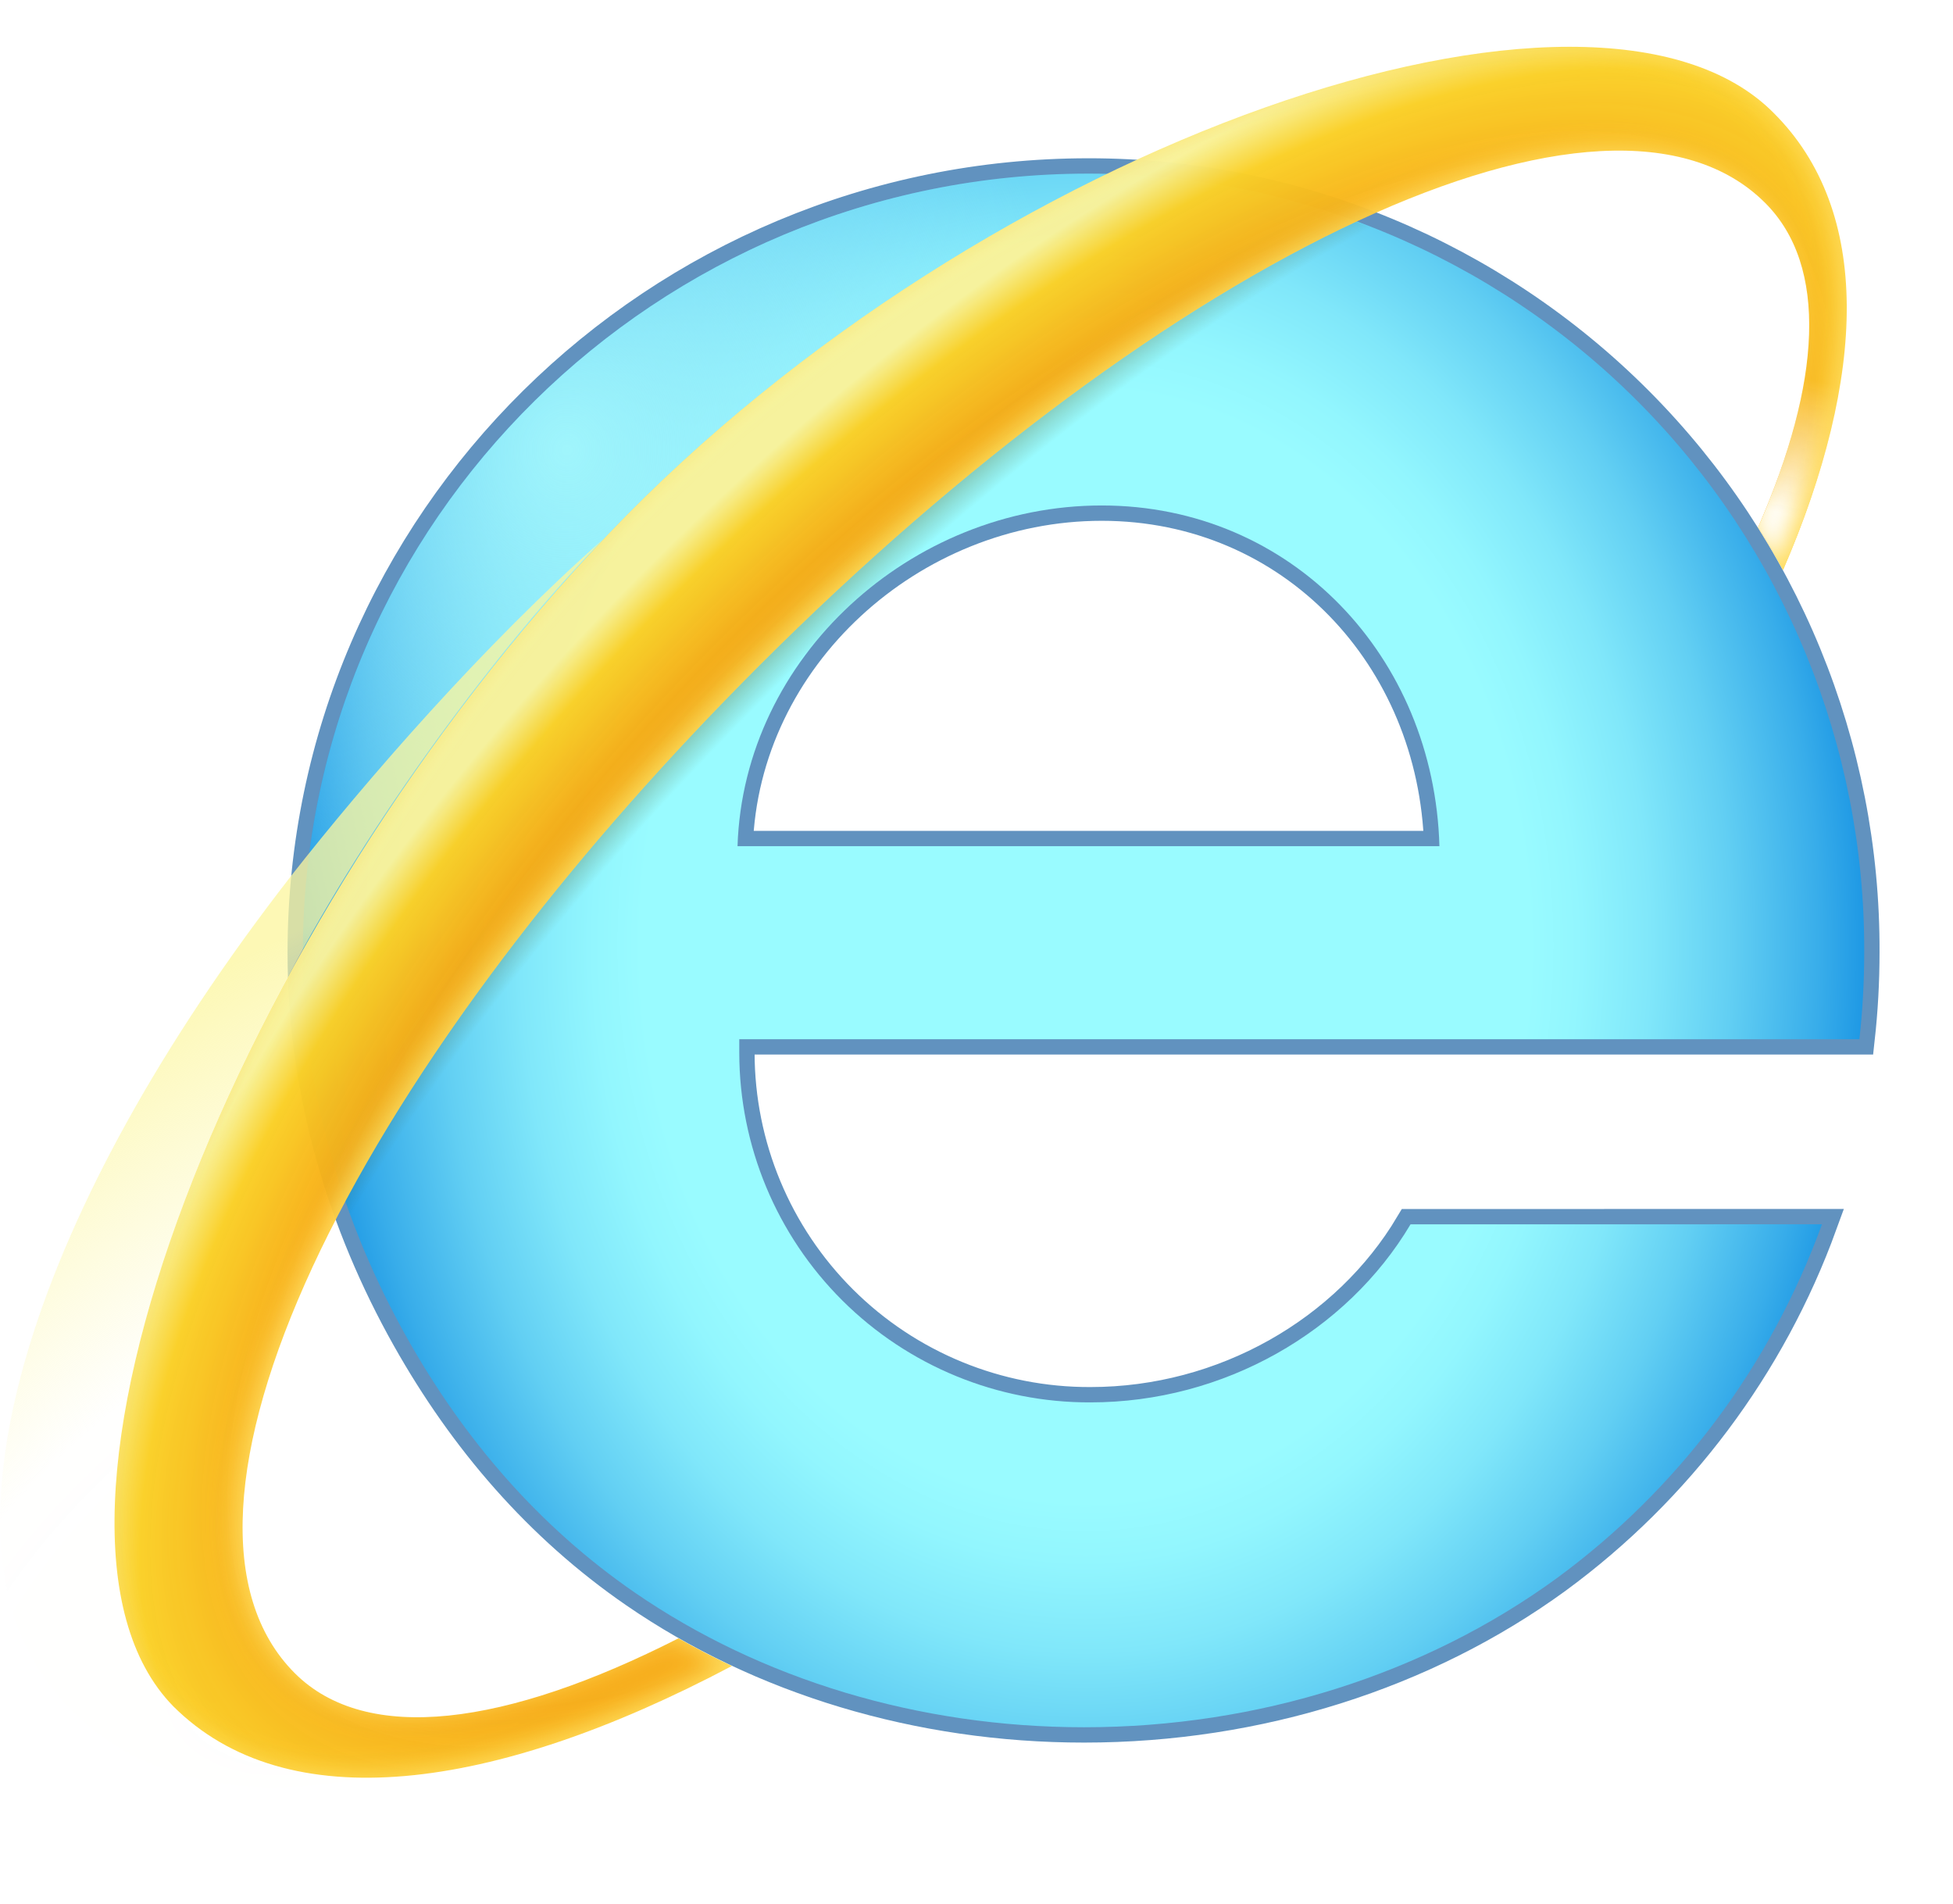
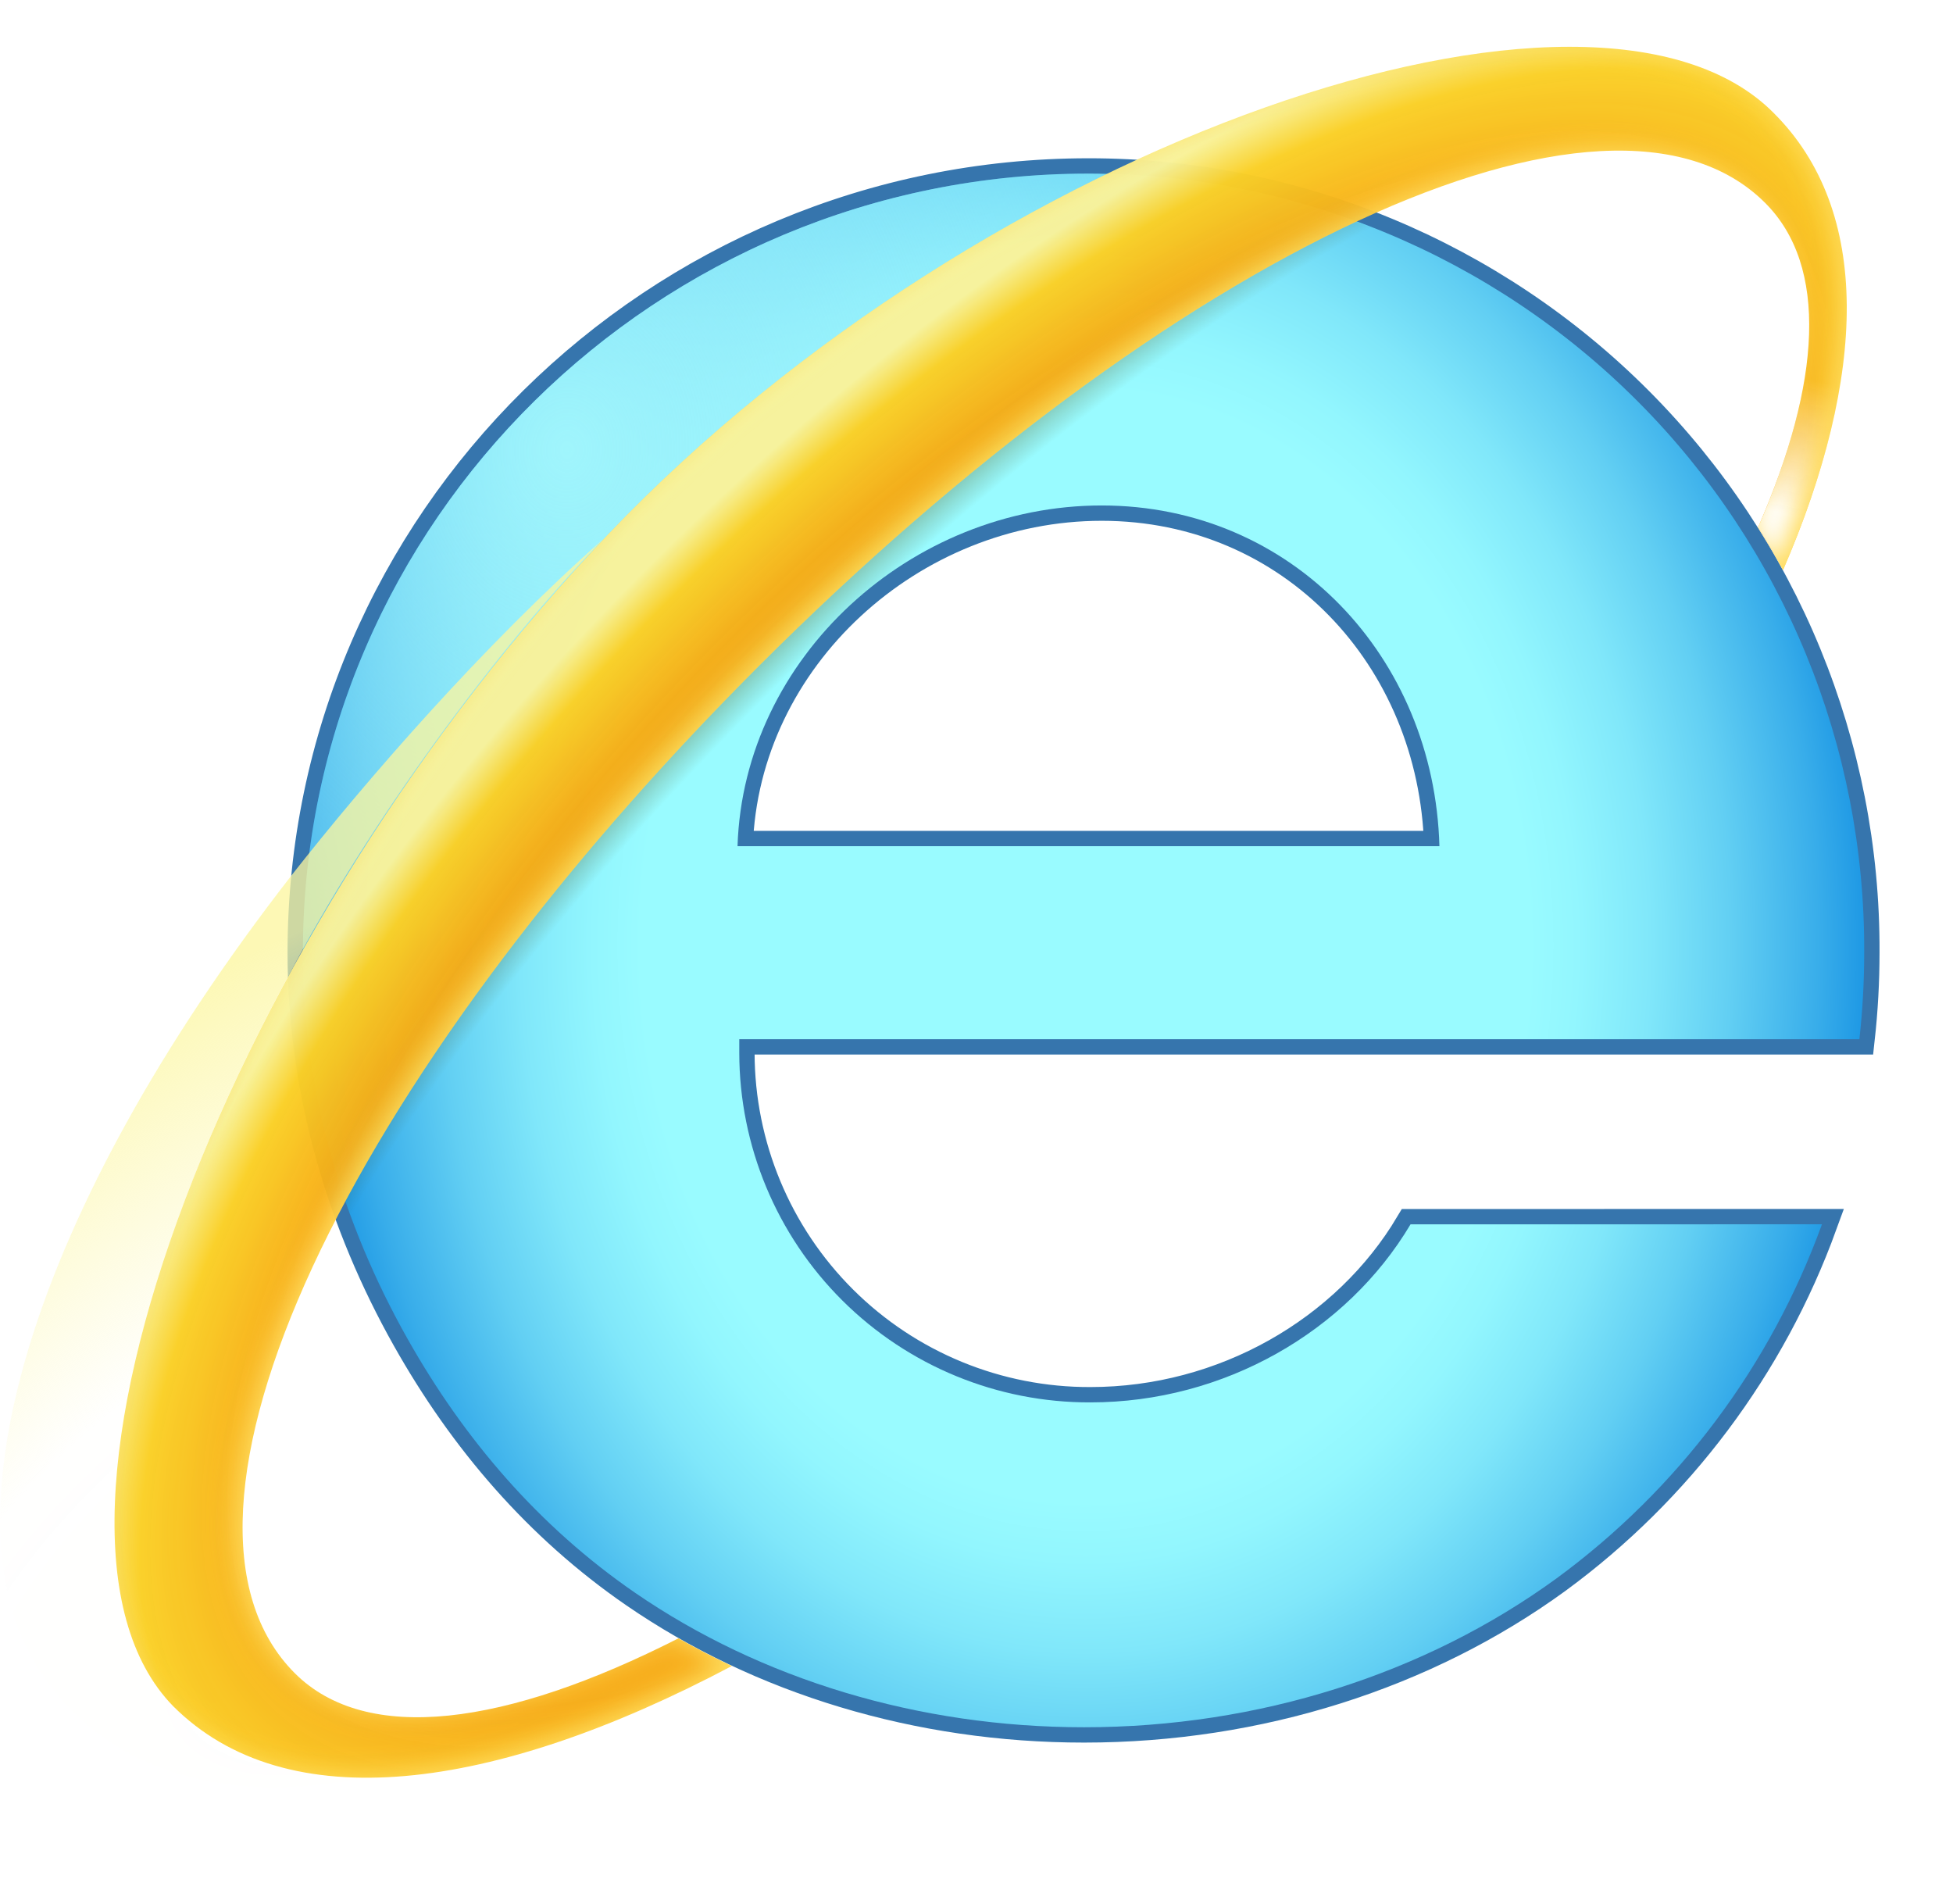
<svg xmlns="http://www.w3.org/2000/svg" version="1.1" viewBox="0 -2 313 305">
  <defs>
    <radialGradient id="P" cx="173.96" cy="149.58" r="161.64" gradientTransform="matrix(0 1 -.8 0 293.62 -24.38)" gradientUnits="userSpaceOnUse">
      <stop stop-color="#99fbff" offset=".55" />
      <stop stop-color="#92f6fe" offset=".61" />
      <stop stop-color="#80e7fa" offset=".7" />
      <stop stop-color="#62cff3" offset=".8" />
      <stop stop-color="#38adea" offset=".91" />
      <stop stop-color="#0f8ce1" offset="1" />
    </radialGradient>
    <filter id="filter10941" color-interpolation-filters="sRGB">
      <feFlood flood-color="rgb(255,219,87)" result="flood" />
      <feComposite in="flood" in2="SourceGraphic" operator="out" result="composite1" />
      <feGaussianBlur in="composite1" result="blur" stdDeviation="1.9" />
      <feOffset dx="-1.3" dy="-0.5" result="offset" />
      <feComposite in="offset" in2="SourceGraphic" operator="atop" result="composite2" />
    </filter>
    <radialGradient id="radialGradient3984" cx="62.968" cy="220.74" r="48.326" gradientTransform="matrix(3.4175 -2.0751 1.0888 1.7931 -389.83 -12.808)" gradientUnits="userSpaceOnUse">
      <stop stop-color="#fcf69f" stop-opacity=".002" offset="0" />
      <stop stop-color="#fcf69f" stop-opacity=".011" offset=".5" />
      <stop stop-color="#fcf69f" stop-opacity=".769" offset="1" />
    </radialGradient>
    <linearGradient id="linearGradient4037" x1="72.992" x2="114.88" y1="279.75" y2="265.58" gradientTransform="matrix(1.0827 -1.0892 .43708 .43442 -10.147 174.84)" gradientUnits="userSpaceOnUse">
      <stop stop-color="#f8b633" stop-opacity="0" offset="0" />
      <stop stop-color="#ffffff" offset="1" />
    </linearGradient>
    <linearGradient id="linearGradient4060" x1="284.52" x2="290.95" y1="88.846" y2="61.025" gradientUnits="userSpaceOnUse">
      <stop stop-color="#ffffff" offset="0" />
      <stop stop-color="#ffffff" offset=".234" />
      <stop stop-color="#ffffff" stop-opacity="0" offset="1" />
    </linearGradient>
    <radialGradient id="radialGradient5204" cx="90.79" cy="171.62" r="138.81" gradientTransform="matrix(1.001 -1.0091 .43753 .43397 -2.8103 167.65)" gradientUnits="userSpaceOnUse">
      <stop stop-color="#f8b633" offset="0" />
      <stop stop-color="#f6a810" stop-opacity=".961" offset=".796" />
      <stop stop-color="#fad026" stop-opacity=".98" offset=".928" />
      <stop stop-color="#f8f39c" stop-opacity=".98" offset="1" />
    </radialGradient>
    <radialGradient id="radialGradient5346" cx="141.05" cy="243.66" r="84.078" gradientTransform="matrix(1.5402 -1.4931 .44717 .46128 -163.34 240.03)" gradientUnits="userSpaceOnUse">
      <stop stop-color="#3d3a04" stop-opacity="0" offset="0" />
      <stop stop-color="#454205" stop-opacity="0" offset=".919" />
      <stop stop-color="#4e4a06" stop-opacity=".265" offset="1" />
    </radialGradient>
-     <radialGradient id="radialGradient5364" cx="92.079" cy="70.362" r="64.365" gradientTransform="matrix(1.2879 .021762 -.024416 1.445 -25.965 -31.567)" gradientUnits="userSpaceOnUse">
+     <radialGradient id="radialGradient5364" cx="92.079" cy="70.362" r="64.365" gradientTransform="matrix(1.82 .032229 -.038824 2.1923 -73.94 -85.114)" gradientUnits="userSpaceOnUse">
      <stop stop-color="#a0f5fc" offset="0" />
      <stop stop-color="#a0f3fc" stop-opacity="0" offset="1" />
    </radialGradient>
  </defs>
-   <path id="letter-e" d="m226.06 194.2c-10.23 17.2-29.93 28.53-51.3 28.53a56.08 56.08 0 0 1-56.28-56v-2.2h179.52a125.85 125.85 0 0 0 0.77-13.88 124.27 124.27 0 0 0-124.33-124.83c-69.08 0-125.9 55.76-125.9 124.84 0 22.48 6.47 43.56 16.7 61.75 9.15 16.27 21.16 30.23 36.5 40.8 20.22 13.92 45.5 21.58 72 21.58 27.95 0 54.67-8.54 75.7-23.84a122 122 0 0 0 42.56-56.76zm-49.5-115.2c30.52 0 53.3 24.3 54.13 54.6h-112.49c0.97-30.3 27.8-54.6 58.37-54.6z" fill="url(#P)" stroke="#1b62a2b0" stroke-width="4.913" style="paint-order:stroke markers fill" />
+   <path id="letter-e" d="m226.06 194.2c-10.23 17.2-29.93 28.53-51.3 28.53a56.08 56.08 0 0 1-56.28-56v-2.2h179.52a125.85 125.85 0 0 0 0.77-13.88 124.27 124.27 0 0 0-124.33-124.83c-69.08 0-125.9 55.76-125.9 124.84 0 22.48 6.47 43.56 16.7 61.75 9.15 16.27 21.16 30.23 36.5 40.8 20.22 13.92 45.5 21.58 72 21.58 27.95 0 54.67-8.54 75.7-23.84a122 122 0 0 0 42.56-56.76zm-49.5-115.2c30.52 0 53.3 24.3 54.13 54.6h-112.49c0.97-30.3 27.8-54.6 58.37-54.6z" fill="url(#P)" stroke="#1b62a2" stroke-opacity=".878" stroke-width="4.913" style="paint-order:stroke markers fill" />
  <path id="extra-top-left-blue" transform="translate(0,-2)" d="m174.44 27.82c-68.937 0-125.66 55.53-125.89 124.41 13.174-23.455 29.981-46.791 49.086-66.793 23.061-24.144 51.592-43.919 79.645-57.514a124.27 124.27 0 0 0-2.836-0.105z" fill="url(#radialGradient5364)" />
  <g filter="url(#filter10941)">
    <path id="yellow-main" d="m108.75 260.53c-27.7 14.08-50 17.08-61.5 5.6-25-25 7.8-94.8 74.3-161.32s136.31-99.31 161.35-74.29c10.13 10.13 9 28.72-1.14 52q2.1 3.34 4 6.82c13.47-31.15 14.25-57.5-1.46-73.2-28.75-29.12-126.4 4.2-186.67 67.3s-97.79 159.36-69.89 187.96c18.14 18.14 51.2 13.87 89.56-6.43q-4.38-2.05-8.55-4.43z" fill="url(#radialGradient5204)" />
    <path id="bottom-white" transform="translate(0,-2)" d="m108.75 262.53c-13.235 6.727-25.232 10.917-35.412 12.215l3.141 8.051c12.497-2.74 26.277-8.127 40.822-15.824-2.92-1.367-5.771-2.845-8.551-4.432z" fill="url(#linearGradient4037)" />
    <path id="right-white" transform="translate(0,-2)" d="m289.85 55.248c-0.56 8.466-3.332 18.353-8.088 29.271 1.4 2.227 2.733 4.5 4 6.82 5.436-12.571 8.803-24.359 9.855-34.982z" fill="url(#linearGradient4060)" fill-rule="evenodd" />
  </g>
  <path id="left-yellow-halo" d="m46.15 154.56c12.851-24.577 33.552-52.853 50.53-70.16-19.184 16.918-38.242 38.928-50 53.93-42.52 54.68-55.05 102.46-41.35 125.7 11.08 18.8 32.27 23.17 53 18.83-12.4-0.08-22.86-3.75-30.6-11.48-18.48-18.97-8.2-67.73 18.4-116.82z" fill="url(#radialGradient3984)" />
  <path id="yellow-ring-shadow" transform="translate(0,-2)" d="m217.33 35.551c-28.801 13.432-62.699 38.165-95.781 71.258-29.291 29.3-52.032 59.233-66.188 85.697 1.292 3.734 2.75 7.388 4.354 10.953 6.443-25.294 32.58-54.181 64.28-92.234 1.749-2.099 3.675-5.125 5.818-7.215 3.948-5.079 8.745-9.506 14.154-13.086 29.879-18.073 54.304-40.563 79.551-52.885-2.04-0.885-4.103-1.714-6.188-2.488z" fill="url(#radialGradient5346)" />
</svg>
